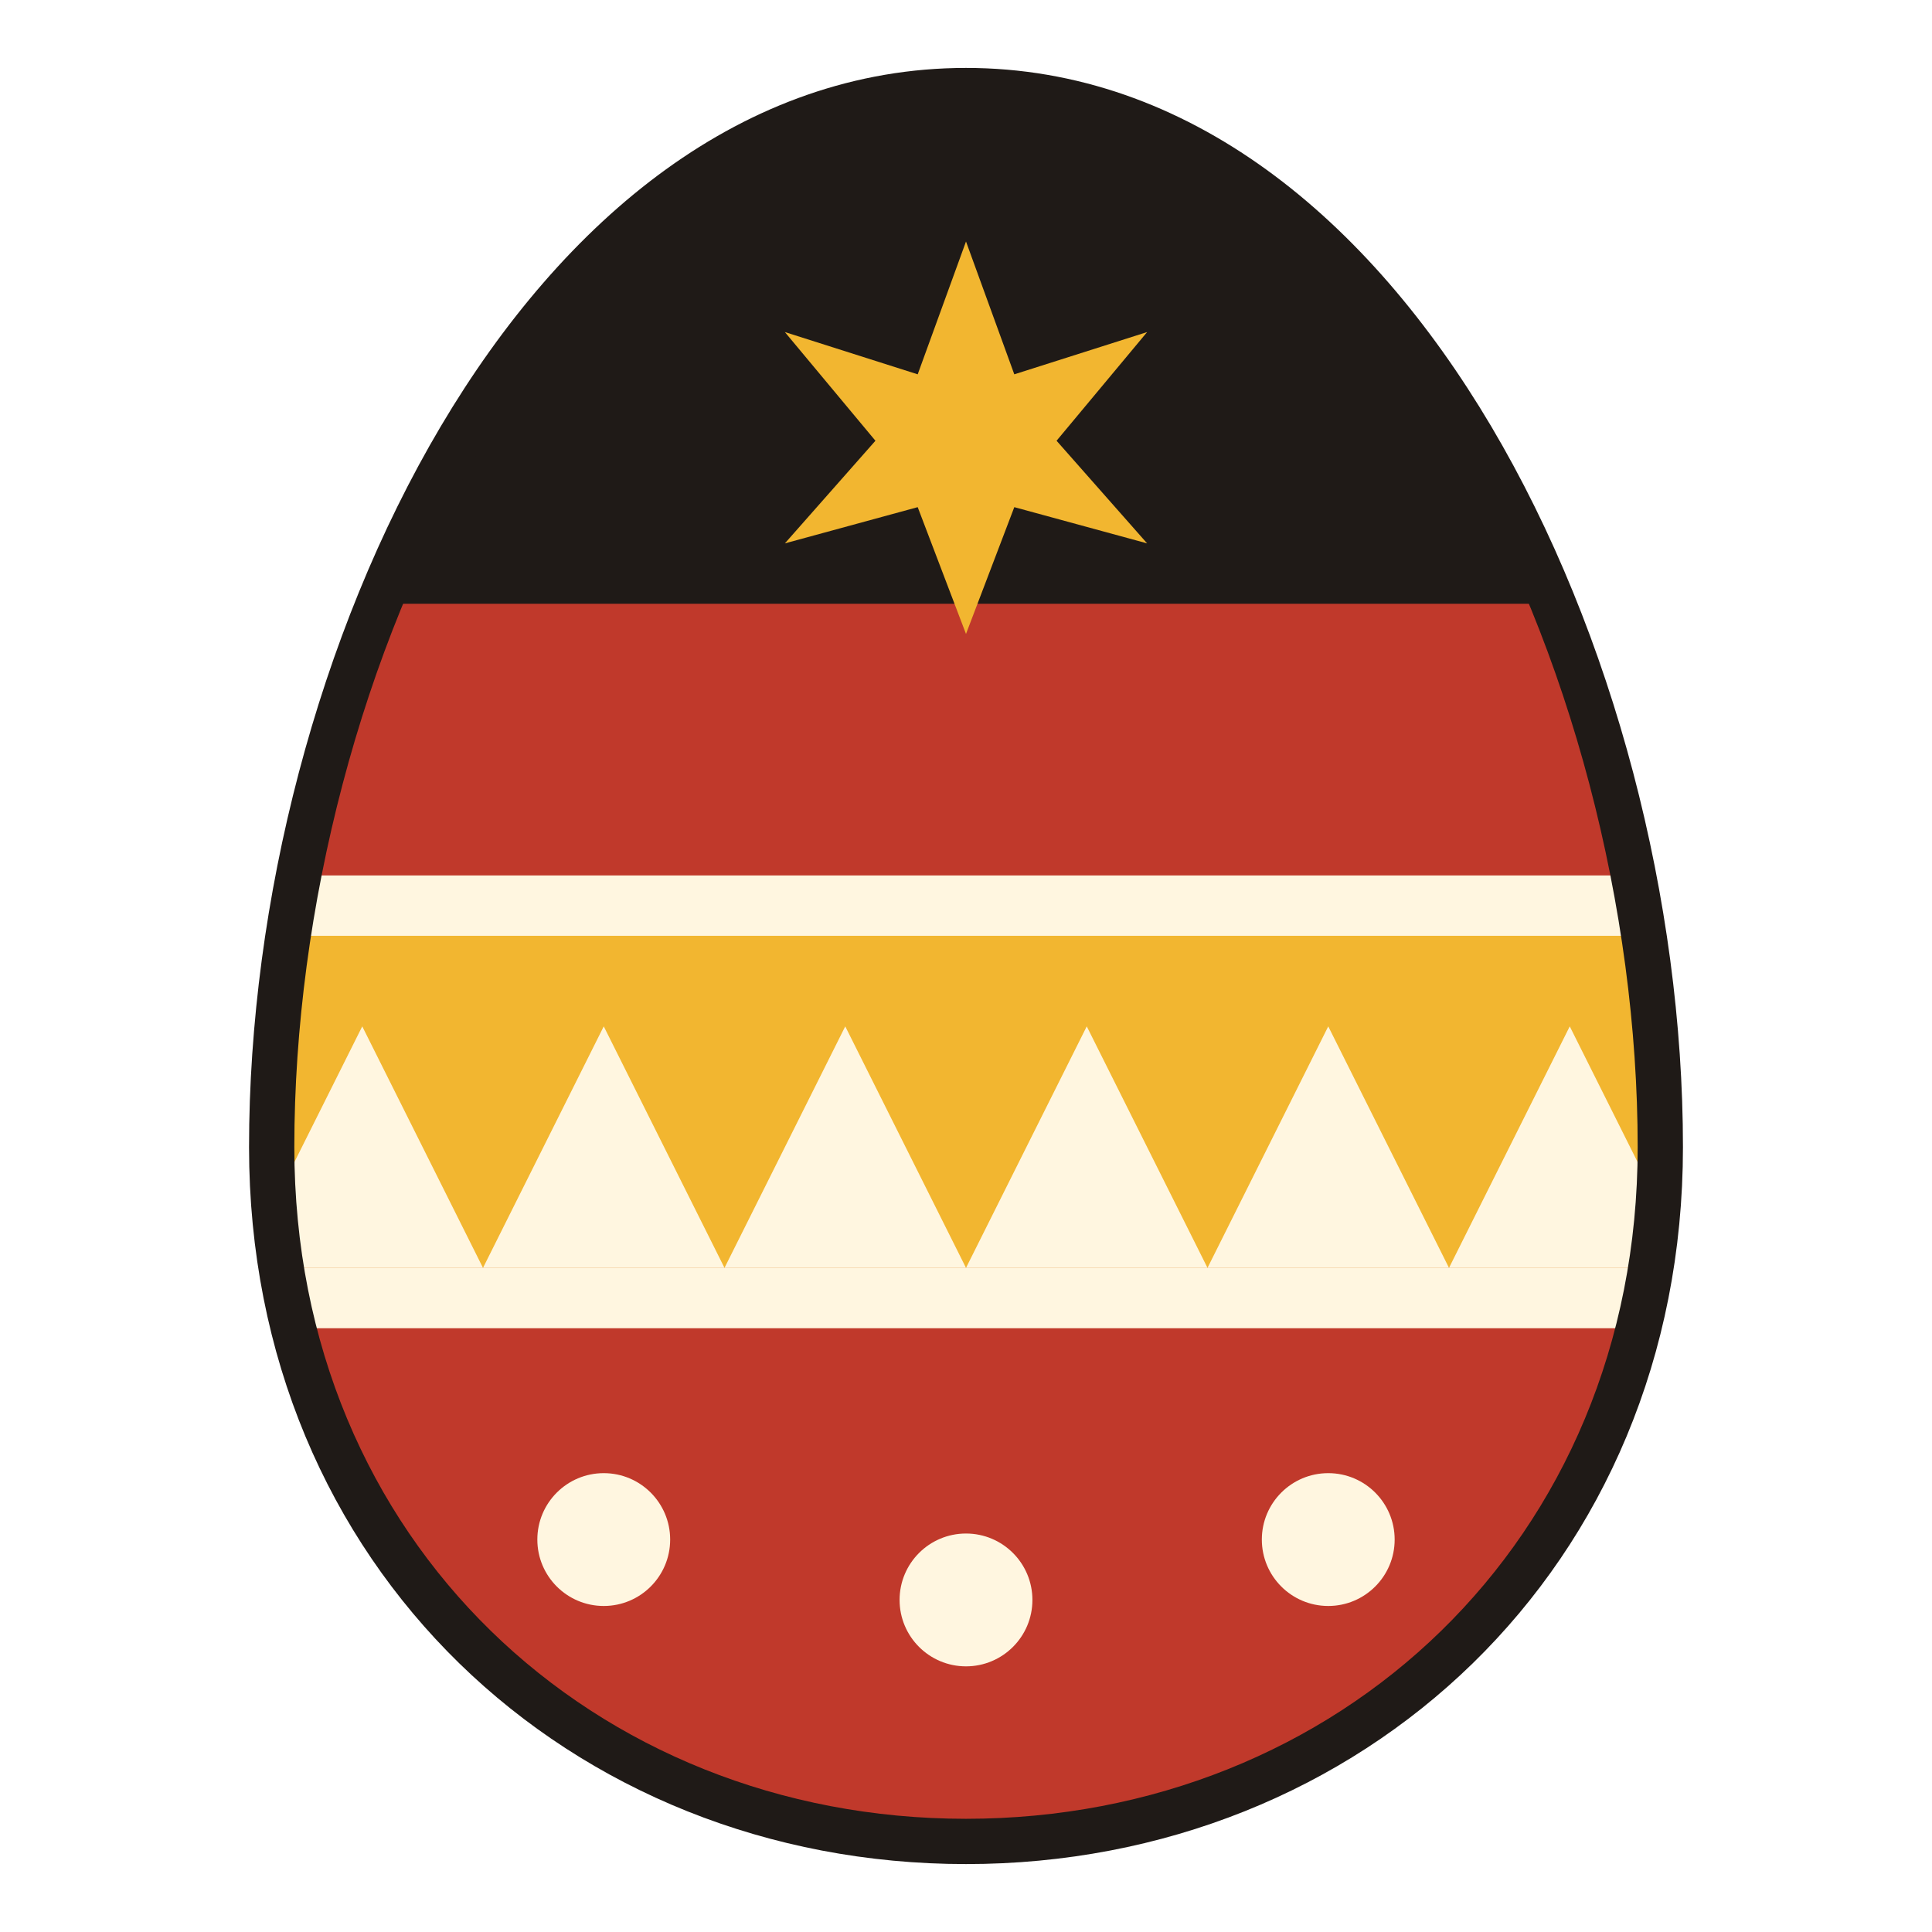
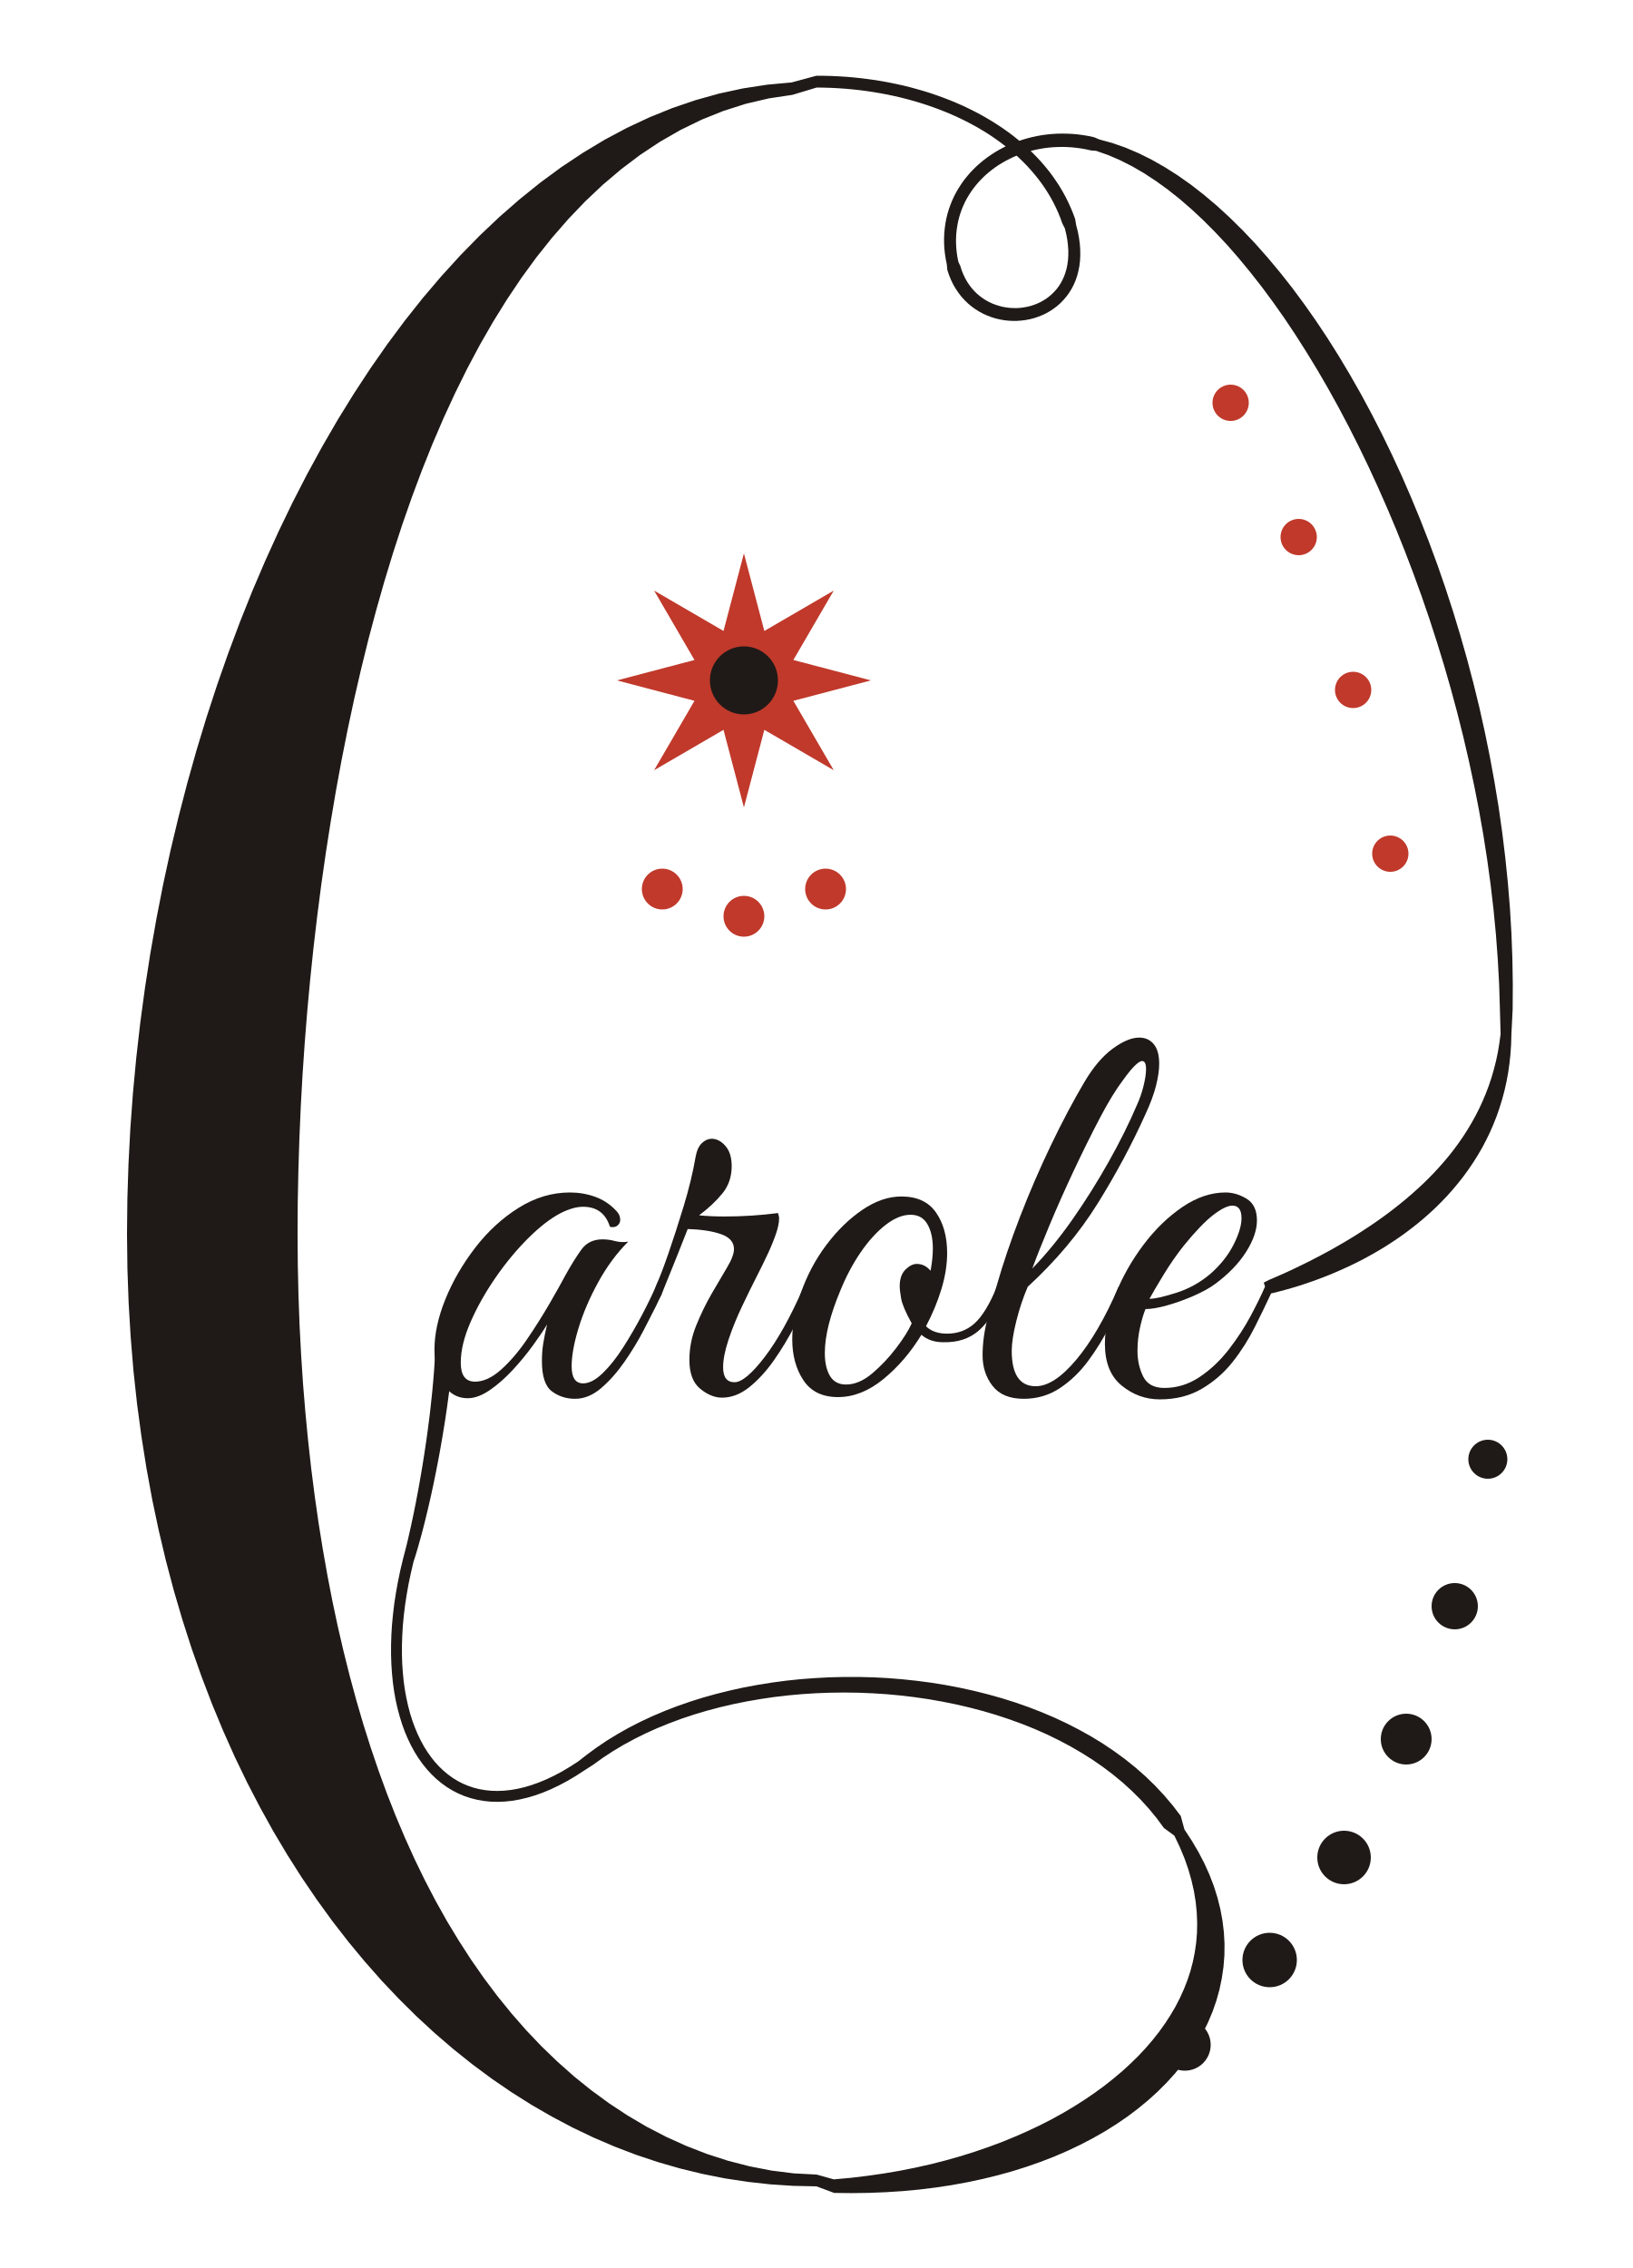
- <svg xmlns="http://www.w3.org/2000/svg" viewBox="0 0 64 64">
-   <defs>
-     <clipPath id="e">
-       <path d="M32 3C18 3 9 22 9 38c0 13.5 10.3 23 23 23s23-9.5 23-23C55 22 46 3 32 3z" />
-     </clipPath>
-   </defs>
-   <g clip-path="url(#e)">
-     <rect width="64" height="64" fill="#c0392b" />
-     <rect y="0" width="64" height="20" fill="#1f1a17" />
-     <rect y="30" width="64" height="12" fill="#f2b630" />
-     <path d="M0 42 L4 34 L8 42 L12 34 L16 42 L20 34 L24 42 L28 34 L32 42 L36 34 L40 42 L44 34 L48 42 L52 34 L56 42 L60 34 L64 42Z" fill="#fff6e0" />
-     <rect y="29" width="64" height="2" fill="#fff6e0" />
-     <rect y="42" width="64" height="2" fill="#fff6e0" />
-     <path d="M32 8l1.6 4.4L38 11l-3 3.6L38 18l-4.4-1.2L32 21l-1.6-4.2L26 18l3-3.4L26 11l4.4 1.4z" fill="#f2b630" />
-     <circle cx="20" cy="51" r="2.2" fill="#fff6e0" />
-     <circle cx="32" cy="53" r="2.2" fill="#fff6e0" />
-     <circle cx="44" cy="51" r="2.2" fill="#fff6e0" />
-   </g>
-   <path d="M32 3C18 3 9 22 9 38c0 13.5 10.3 23 23 23s23-9.5 23-23C55 22 46 3 32 3z" fill="none" stroke="#1f1a17" stroke-width="1.5" />
+ <svg xmlns="http://www.w3.org/2000/svg" viewBox="20 0 360 500">
+   <polygon points="184.0,122.0 188.5,139.1 203.8,130.2 194.9,145.5 212.0,150.0 194.9,154.5 203.8,169.8 188.5,160.9 184.0,178.0 179.5,160.9 164.2,169.8 173.1,154.5 156.0,150.0 173.1,145.5 164.2,130.2 179.5,139.1" fill="#c0392b" />
+   <circle cx="184" cy="150" r="7.5" fill="#1f1a17" />
+   <circle cx="166" cy="196" r="4.5" fill="#c0392b" />
+   <circle cx="184" cy="202" r="4.5" fill="#c0392b" />
+   <circle cx="202" cy="196" r="4.5" fill="#c0392b" />
+   <circle cx="281.2" cy="450.8" r="5.7" fill="#1f1a17" />
+   <circle cx="299.9" cy="432.1" r="6.0" fill="#1f1a17" />
+   <circle cx="316.3" cy="409.5" r="5.9" fill="#1f1a17" />
+   <circle cx="330.0" cy="383.4" r="5.6" fill="#1f1a17" />
+   <circle cx="340.7" cy="354.1" r="5.1" fill="#1f1a17" />
+   <circle cx="348.0" cy="321.7" r="4.3" fill="#1f1a17" />
+   <circle cx="326.5" cy="188.2" r="4" fill="#c0392b" />
+   <circle cx="318.3" cy="152.1" r="4" fill="#c0392b" />
+   <circle cx="306.3" cy="118.4" r="4" fill="#c0392b" />
+   <circle cx="291.3" cy="88.8" r="4" fill="#c0392b" />
+   <path d="M299.40 285.24 L300.68 285.05 L301.96 284.72 L303.28 284.37 L304.63 283.99 L306.00 283.58 L307.40 283.13 L308.81 282.65 L310.25 282.14 L311.71 281.59 L313.17 281.01 L314.65 280.39 L316.14 279.73 L317.64 279.04 L319.14 278.31 L320.64 277.54 L322.13 276.72 L323.63 275.87 L325.12 274.98 L326.59 274.04 L328.06 273.06 L329.51 272.04 L330.94 270.97 L332.36 269.86 L333.75 268.71 L335.11 267.51 L336.45 266.27 L337.75 264.98 L339.02 263.65 L340.25 262.27 L341.44 260.85 L342.59 259.39 L343.69 257.88 L344.75 256.32 L345.75 254.73 L346.71 253.09 L347.60 251.40 L348.44 249.68 L349.21 247.91 L349.93 246.10 L350.57 244.25 L351.15 242.37 L351.67 240.44 L352.11 238.47 L352.48 236.47 L352.77 234.43 L352.99 232.35 L353.13 230.23 L353.19 228.04 L353.47 222.49 L353.50 216.93 L353.41 211.36 L353.20 205.77 L352.87 200.18 L352.41 194.60 L351.84 189.02 L351.16 183.45 L350.37 177.90 L349.46 172.37 L348.45 166.87 L347.34 161.40 L346.13 155.97 L344.81 150.58 L343.40 145.24 L341.90 139.96 L340.31 134.73 L338.63 129.57 L336.87 124.48 L335.02 119.47 L333.09 114.53 L331.09 109.68 L329.02 104.92 L326.87 100.26 L324.66 95.70 L322.38 91.25 L320.04 86.90 L317.64 82.68 L315.19 78.57 L312.69 74.60 L310.13 70.75 L307.53 67.05 L304.89 63.48 L302.20 60.07 L299.48 56.81 L296.73 53.70 L293.94 50.76 L291.13 47.99 L288.30 45.39 L285.45 42.98 L282.58 40.74 L279.69 38.70 L276.80 36.86 L273.90 35.21 L271.00 33.77 L268.11 32.54 L265.22 31.53 L262.37 30.75 L261.22 30.26 L260.04 30.00 L258.86 29.80 L257.69 29.64 L256.52 29.53 L255.35 29.47 L254.20 29.45 L253.05 29.47 L251.91 29.54 L250.78 29.65 L249.67 29.80 L248.57 30.00 L247.49 30.23 L246.42 30.51 L245.37 30.82 L244.33 31.17 L243.32 31.56 L242.33 31.98 L241.36 32.44 L240.41 32.94 L239.49 33.47 L238.60 34.04 L237.73 34.64 L236.89 35.27 L236.08 35.94 L235.30 36.63 L234.56 37.36 L233.84 38.11 L233.17 38.90 L232.52 39.71 L231.92 40.56 L231.36 41.43 L230.83 42.32 L230.35 43.24 L229.91 44.19 L229.52 45.16 L229.17 46.15 L228.87 47.16 L228.62 48.20 L228.42 49.25 L228.27 50.33 L228.17 51.42 L228.12 52.53 L228.13 53.65 L228.19 54.79 L228.31 55.94 L228.49 57.11 L228.73 58.29 L228.84 59.51 L229.22 60.65 L229.66 61.72 L230.15 62.74 L230.71 63.69 L231.32 64.59 L231.97 65.43 L232.68 66.20 L233.42 66.92 L234.20 67.57 L235.02 68.16 L235.86 68.69 L236.73 69.16 L237.63 69.56 L238.54 69.91 L239.47 70.20 L240.41 70.42 L241.36 70.59 L242.31 70.70 L243.27 70.75 L244.22 70.74 L245.18 70.67 L246.12 70.55 L247.05 70.37 L247.97 70.13 L248.88 69.83 L249.76 69.48 L250.62 69.07 L251.45 68.60 L252.25 68.07 L253.02 67.49 L253.75 66.85 L254.43 66.15 L255.07 65.40 L255.66 64.60 L256.20 63.74 L256.68 62.83 L257.10 61.86 L257.45 60.85 L257.73 59.78 L257.95 58.67 L258.09 57.52 L258.15 56.32 L258.14 55.07 L258.05 53.78 L257.87 52.45 L257.61 51.07 L257.25 49.65 L257.02 48.28 L256.55 47.00 L256.03 45.76 L255.47 44.53 L254.87 43.33 L254.22 42.15 L253.53 41.00 L252.79 39.87 L252.02 38.76 L251.20 37.68 L250.35 36.63 L249.46 35.60 L248.53 34.60 L247.57 33.62 L246.57 32.66 L245.54 31.74 L244.47 30.84 L243.38 29.96 L242.25 29.11 L241.09 28.29 L239.90 27.50 L238.69 26.73 L237.44 25.99 L236.17 25.27 L234.88 24.59 L233.56 23.93 L232.22 23.29 L230.85 22.69 L229.46 22.11 L228.05 21.57 L226.62 21.05 L225.17 20.55 L223.70 20.09 L222.21 19.66 L220.71 19.25 L219.19 18.87 L217.65 18.53 L216.10 18.21 L214.54 17.92 L212.97 17.66 L211.38 17.44 L209.78 17.24 L208.17 17.07 L206.55 16.93 L204.92 16.83 L203.29 16.75 L201.65 16.71 L199.97 16.70 L194.53 18.17 L189.13 18.67 L183.79 19.49 L178.52 20.63 L173.33 22.08 L168.20 23.83 L163.16 25.87 L158.19 28.20 L153.29 30.81 L148.49 33.70 L143.76 36.84 L139.12 40.25 L134.58 43.91 L130.12 47.80 L125.75 51.94 L121.48 56.30 L117.31 60.88 L113.23 65.67 L109.26 70.67 L105.39 75.87 L101.63 81.26 L97.98 86.83 L94.43 92.58 L91.00 98.50 L87.68 104.58 L84.48 110.81 L81.40 117.19 L78.44 123.71 L75.60 130.36 L72.89 137.14 L70.31 144.03 L67.85 151.04 L65.53 158.14 L63.34 165.34 L61.29 172.63 L59.38 180.00 L57.60 187.44 L55.97 194.95 L54.49 202.51 L53.15 210.13 L51.96 217.79 L50.92 225.48 L50.04 233.21 L49.31 240.95 L48.74 248.71 L48.33 256.48 L48.08 264.24 L48.00 272.00 L48.09 279.70 L48.36 287.30 L48.81 294.79 L49.42 302.18 L50.21 309.46 L51.17 316.62 L52.29 323.68 L53.56 330.61 L55.00 337.43 L56.59 344.12 L58.33 350.69 L60.22 357.12 L62.25 363.43 L64.43 369.61 L66.74 375.65 L69.19 381.56 L71.76 387.32 L74.47 392.94 L77.31 398.41 L80.26 403.74 L83.34 408.91 L86.53 413.93 L89.84 418.79 L93.25 423.50 L96.77 428.04 L100.40 432.42 L104.12 436.64 L107.95 440.68 L111.86 444.55 L115.87 448.25 L119.97 451.77 L124.15 455.11 L128.41 458.27 L132.75 461.24 L137.17 464.03 L141.66 466.62 L146.21 469.03 L150.84 471.24 L155.52 473.25 L160.27 475.06 L165.07 476.66 L169.93 478.06 L174.83 479.25 L179.78 480.24 L184.78 481.00 L189.82 481.56 L194.89 481.89 L200.00 482.00 L203.89 483.45 L207.73 483.49 L211.53 483.44 L215.27 483.29 L218.97 483.05 L222.61 482.71 L226.19 482.27 L229.71 481.74 L233.17 481.11 L236.56 480.39 L239.88 479.58 L243.14 478.68 L246.31 477.68 L249.40 476.60 L252.42 475.43 L255.34 474.17 L258.18 472.82 L260.92 471.39 L263.57 469.88 L266.12 468.28 L268.56 466.61 L270.89 464.85 L273.11 463.02 L275.21 461.12 L277.19 459.14 L279.05 457.09 L280.77 454.98 L282.36 452.80 L283.81 450.56 L285.12 448.27 L286.28 445.93 L287.29 443.54 L288.14 441.11 L288.83 438.64 L289.35 436.14 L289.72 433.62 L289.92 431.09 L289.95 428.54 L289.81 425.98 L289.50 423.43 L289.03 420.88 L288.39 418.33 L287.59 415.79 L286.62 413.27 L285.49 410.76 L284.19 408.27 L282.73 405.79 L281.11 403.32 L280.30 400.35 L278.53 398.03 L276.64 395.80 L274.64 393.66 L272.54 391.62 L270.33 389.68 L268.03 387.83 L265.64 386.08 L263.16 384.41 L260.60 382.84 L257.96 381.37 L255.26 379.98 L252.49 378.68 L249.65 377.47 L246.76 376.35 L243.82 375.32 L240.83 374.38 L237.79 373.53 L234.72 372.76 L231.61 372.08 L228.47 371.48 L225.31 370.97 L222.13 370.55 L218.93 370.21 L215.72 369.95 L212.50 369.78 L209.28 369.70 L206.06 369.70 L202.85 369.78 L199.65 369.95 L196.46 370.19 L193.30 370.52 L190.16 370.94 L187.05 371.44 L183.98 372.01 L180.94 372.68 L177.95 373.42 L175.00 374.24 L172.11 375.15 L169.27 376.14 L166.50 377.21 L163.79 378.36 L161.16 379.59 L158.60 380.90 L156.12 382.30 L153.72 383.77 L151.42 385.33 L149.24 386.94 L147.47 388.32 L145.67 389.48 L143.91 390.53 L142.18 391.45 L140.48 392.26 L138.82 392.95 L137.20 393.53 L135.62 394.00 L134.07 394.36 L132.57 394.62 L131.10 394.77 L129.68 394.83 L128.30 394.79 L126.96 394.65 L125.67 394.43 L124.41 394.11 L123.20 393.70 L122.03 393.21 L120.90 392.63 L119.82 391.96 L118.78 391.21 L117.78 390.38 L116.82 389.46 L115.91 388.47 L115.05 387.39 L114.23 386.24 L113.46 385.01 L112.75 383.70 L112.08 382.32 L111.47 380.86 L110.91 379.34 L110.41 377.74 L109.97 376.08 L109.59 374.35 L109.26 372.55 L109.00 370.70 L108.81 368.78 L108.67 366.81 L108.61 364.78 L108.61 362.70 L108.68 360.56 L108.81 358.37 L109.02 356.13 L109.30 353.85 L109.66 351.52 L110.08 349.15 L110.59 346.74 L111.16 344.29 L111.36 343.70 L111.57 343.04 L111.78 342.35 L111.99 341.63 L112.21 340.89 L112.42 340.13 L112.64 339.35 L112.86 338.55 L113.08 337.73 L113.30 336.88 L113.52 336.02 L113.74 335.14 L113.96 334.24 L114.18 333.33 L114.40 332.40 L114.62 331.45 L114.84 330.49 L115.06 329.52 L115.27 328.53 L115.49 327.53 L115.70 326.51 L115.91 325.49 L116.12 324.45 L116.32 323.41 L116.53 322.35 L116.73 321.29 L116.93 320.22 L117.12 319.14 L117.31 318.05 L117.50 316.96 L117.68 315.87 L117.86 314.77 L118.04 313.66 L118.21 312.56 L118.37 311.45 L118.54 310.34 L118.69 309.22 L118.84 308.11 L118.99 307.00 L119.12 305.89 L119.26 304.78 L119.38 303.67 L119.50 302.57 L119.62 301.47 L119.72 300.37 L119.82 299.28 L119.91 298.20 L120.00 297.12 L116.00 296.88 L115.95 297.94 L115.90 299.00 L115.83 300.07 L115.76 301.14 L115.69 302.22 L115.60 303.31 L115.51 304.40 L115.41 305.49 L115.31 306.59 L115.20 307.68 L115.08 308.78 L114.96 309.88 L114.84 310.98 L114.71 312.08 L114.57 313.18 L114.43 314.27 L114.29 315.36 L114.14 316.45 L113.99 317.53 L113.83 318.60 L113.67 319.67 L113.51 320.74 L113.34 321.79 L113.18 322.84 L113.00 323.88 L112.83 324.91 L112.65 325.93 L112.48 326.94 L112.30 327.93 L112.12 328.92 L111.93 329.89 L111.75 330.84 L111.57 331.79 L111.38 332.71 L111.20 333.62 L111.01 334.52 L110.82 335.39 L110.64 336.25 L110.45 337.09 L110.27 337.91 L110.09 338.70 L109.91 339.48 L109.73 340.24 L109.55 340.97 L109.37 341.68 L109.19 342.36 L109.02 343.02 L108.84 343.71 L108.24 346.22 L107.73 348.70 L107.29 351.13 L106.92 353.53 L106.64 355.88 L106.42 358.18 L106.28 360.44 L106.21 362.66 L106.21 364.82 L106.28 366.93 L106.42 368.99 L106.62 370.99 L106.89 372.93 L107.23 374.82 L107.64 376.64 L108.11 378.41 L108.64 380.11 L109.23 381.74 L109.89 383.30 L110.61 384.80 L111.39 386.22 L112.23 387.57 L113.13 388.84 L114.09 390.03 L115.11 391.14 L116.18 392.17 L117.31 393.11 L118.49 393.96 L119.73 394.72 L121.01 395.38 L122.35 395.95 L123.74 396.41 L125.16 396.77 L126.63 397.03 L128.15 397.19 L129.69 397.23 L131.28 397.17 L132.90 397.00 L134.55 396.71 L136.23 396.32 L137.95 395.81 L139.69 395.19 L141.46 394.45 L143.26 393.59 L145.09 392.62 L146.94 391.52 L148.81 390.31 L150.76 389.06 L152.93 387.50 L155.16 386.04 L157.48 384.66 L159.89 383.35 L162.37 382.12 L164.93 380.97 L167.57 379.90 L170.26 378.90 L173.02 377.98 L175.84 377.14 L178.71 376.38 L181.62 375.70 L184.58 375.10 L187.58 374.58 L190.61 374.13 L193.66 373.77 L196.74 373.49 L199.84 373.29 L202.96 373.17 L206.08 373.13 L209.21 373.17 L212.34 373.30 L215.46 373.50 L218.57 373.79 L221.67 374.16 L224.75 374.61 L227.81 375.15 L230.83 375.76 L233.82 376.46 L236.78 377.24 L239.69 378.10 L242.55 379.05 L245.36 380.07 L248.12 381.18 L250.81 382.37 L253.43 383.65 L255.98 385.00 L258.46 386.44 L260.85 387.95 L263.16 389.55 L265.38 391.23 L267.51 392.99 L269.53 394.83 L271.46 396.75 L273.28 398.75 L274.99 400.83 L276.58 402.99 L278.89 404.68 L280.09 407.20 L281.13 409.70 L281.99 412.17 L282.68 414.60 L283.22 416.99 L283.60 419.34 L283.83 421.65 L283.92 423.91 L283.88 426.12 L283.70 428.29 L283.39 430.42 L282.97 432.50 L282.43 434.55 L281.77 436.55 L281.00 438.52 L280.12 440.46 L279.14 442.37 L278.04 444.24 L276.84 446.09 L275.54 447.91 L274.13 449.70 L272.62 451.46 L271.01 453.19 L269.29 454.88 L267.47 456.55 L265.54 458.18 L263.52 459.78 L261.39 461.34 L259.17 462.86 L256.85 464.34 L254.43 465.78 L251.92 467.17 L249.31 468.51 L246.60 469.79 L243.81 471.02 L240.93 472.20 L237.96 473.31 L234.90 474.36 L231.76 475.35 L228.53 476.26 L225.22 477.11 L221.84 477.87 L218.38 478.56 L214.84 479.16 L211.23 479.68 L207.56 480.12 L203.81 480.46 L200.02 479.40 L195.01 479.14 L190.08 478.52 L185.23 477.58 L180.47 476.35 L175.80 474.84 L171.25 473.07 L166.81 471.06 L162.50 468.82 L158.31 466.35 L154.26 463.68 L150.34 460.81 L146.55 457.76 L142.91 454.53 L139.39 451.14 L136.02 447.60 L132.78 443.90 L129.67 440.07 L126.69 436.10 L123.84 432.01 L121.12 427.80 L118.51 423.48 L116.03 419.05 L113.66 414.51 L111.41 409.88 L109.27 405.15 L107.23 400.32 L105.30 395.41 L103.47 390.40 L101.74 385.31 L100.10 380.13 L98.56 374.87 L97.11 369.52 L95.75 364.09 L94.47 358.58 L93.28 352.98 L92.18 347.30 L91.16 341.53 L90.22 335.67 L89.37 329.73 L88.60 323.69 L87.92 317.57 L87.32 311.35 L86.80 305.04 L86.38 298.64 L86.04 292.13 L85.80 285.52 L85.65 278.82 L85.60 271.98 L85.64 265.04 L85.78 258.06 L86.00 251.06 L86.30 244.05 L86.69 237.03 L87.17 230.00 L87.73 222.98 L88.38 215.96 L89.11 208.95 L89.93 201.97 L90.83 195.01 L91.82 188.08 L92.90 181.18 L94.06 174.33 L95.31 167.53 L96.65 160.79 L98.08 154.11 L99.61 147.49 L101.22 140.95 L102.94 134.50 L104.75 128.13 L106.66 121.86 L108.67 115.69 L110.79 109.63 L113.01 103.69 L115.34 97.87 L117.78 92.19 L120.34 86.64 L123.01 81.24 L125.80 76.00 L128.72 70.92 L131.77 66.01 L134.94 61.28 L138.25 56.74 L141.70 52.41 L145.30 48.28 L149.03 44.38 L152.92 40.71 L156.96 37.29 L161.15 34.13 L165.50 31.25 L170.01 28.66 L174.66 26.39 L179.47 24.46 L184.42 22.88 L189.50 21.69 L194.70 20.91 L200.03 19.30 L201.60 19.32 L203.19 19.37 L204.77 19.45 L206.35 19.56 L207.91 19.70 L209.47 19.87 L211.02 20.07 L212.55 20.30 L214.08 20.56 L215.59 20.84 L217.08 21.16 L218.56 21.50 L220.02 21.87 L221.47 22.27 L222.90 22.70 L224.31 23.15 L225.70 23.63 L227.07 24.14 L228.42 24.67 L229.75 25.23 L231.06 25.82 L232.34 26.43 L233.59 27.06 L234.83 27.73 L236.03 28.41 L237.21 29.12 L238.36 29.86 L239.47 30.62 L240.56 31.40 L241.62 32.21 L242.65 33.04 L243.65 33.89 L244.61 34.77 L245.54 35.67 L246.43 36.58 L247.29 37.53 L248.11 38.49 L248.90 39.47 L249.65 40.48 L250.36 41.50 L251.03 42.55 L251.66 43.61 L252.25 44.70 L252.80 45.81 L253.30 46.93 L253.77 48.08 L254.19 49.25 L254.75 50.35 L255.06 51.63 L255.29 52.86 L255.43 54.04 L255.51 55.17 L255.51 56.25 L255.45 57.28 L255.32 58.25 L255.14 59.18 L254.89 60.05 L254.60 60.88 L254.25 61.66 L253.86 62.39 L253.43 63.07 L252.95 63.71 L252.43 64.30 L251.88 64.85 L251.29 65.36 L250.68 65.82 L250.03 66.23 L249.35 66.61 L248.66 66.93 L247.94 67.21 L247.20 67.45 L246.45 67.63 L245.68 67.77 L244.91 67.87 L244.13 67.92 L243.34 67.91 L242.56 67.87 L241.78 67.77 L241.00 67.63 L240.24 67.43 L239.48 67.19 L238.75 66.91 L238.03 66.57 L237.33 66.19 L236.65 65.75 L236.00 65.27 L235.38 64.75 L234.79 64.17 L234.23 63.54 L233.71 62.86 L233.22 62.13 L232.78 61.35 L232.38 60.52 L232.02 59.63 L231.72 58.68 L231.27 57.71 L231.06 56.66 L230.91 55.61 L230.81 54.59 L230.76 53.57 L230.76 52.58 L230.81 51.60 L230.91 50.64 L231.05 49.70 L231.23 48.78 L231.46 47.87 L231.73 46.99 L232.04 46.12 L232.39 45.28 L232.78 44.45 L233.21 43.65 L233.68 42.87 L234.18 42.11 L234.72 41.37 L235.29 40.66 L235.89 39.97 L236.53 39.31 L237.19 38.67 L237.89 38.06 L238.61 37.48 L239.36 36.92 L240.14 36.39 L240.94 35.90 L241.77 35.43 L242.62 34.99 L243.49 34.58 L244.38 34.21 L245.30 33.87 L246.23 33.56 L247.17 33.29 L248.14 33.05 L249.12 32.85 L250.11 32.68 L251.11 32.55 L252.13 32.46 L253.16 32.41 L254.19 32.39 L255.23 32.42 L256.28 32.48 L257.34 32.59 L258.40 32.74 L259.46 32.93 L260.53 33.17 L261.63 33.25 L264.29 34.18 L266.93 35.32 L269.56 36.65 L272.20 38.18 L274.84 39.91 L277.47 41.81 L280.10 43.90 L282.72 46.17 L285.33 48.61 L287.93 51.22 L290.52 53.99 L293.08 56.92 L295.63 60.01 L298.16 63.24 L300.66 66.62 L303.14 70.14 L305.58 73.79 L307.99 77.58 L310.37 81.48 L312.71 85.51 L315.01 89.66 L317.26 93.91 L319.47 98.28 L321.63 102.74 L323.73 107.30 L325.78 111.95 L327.78 116.69 L329.71 121.51 L331.58 126.41 L333.38 131.38 L335.11 136.42 L336.76 141.52 L338.35 146.69 L339.85 151.90 L341.27 157.17 L342.60 162.48 L343.84 167.83 L344.99 173.21 L346.05 178.63 L347.01 184.07 L347.86 189.53 L348.61 195.01 L349.25 200.50 L349.78 206.00 L350.19 211.50 L350.49 217.00 L350.66 222.49 L350.81 227.96 L350.54 229.98 L350.21 231.97 L349.80 233.91 L349.32 235.79 L348.79 237.62 L348.19 239.40 L347.53 241.14 L346.82 242.82 L346.06 244.46 L345.25 246.05 L344.39 247.59 L343.49 249.10 L342.55 250.56 L341.57 251.98 L340.55 253.37 L339.49 254.72 L338.40 256.03 L337.28 257.30 L336.13 258.55 L334.95 259.76 L333.75 260.94 L332.52 262.08 L331.27 263.20 L330.00 264.29 L328.71 265.35 L327.41 266.38 L326.09 267.39 L324.76 268.37 L323.42 269.32 L322.07 270.24 L320.71 271.14 L319.35 272.02 L317.98 272.87 L316.62 273.69 L315.25 274.49 L313.89 275.27 L312.53 276.02 L311.18 276.74 L309.84 277.44 L308.52 278.12 L307.20 278.77 L305.90 279.40 L304.63 280.01 L303.37 280.59 L302.13 281.14 L300.92 281.67 L299.73 282.18 L298.60 282.76Z" fill="#1f1a17" />
+   <path d="M276 -3Q253 -3 235.5 10.0Q218 23 218 63Q218 80 220.5 95.0Q223 110 227 127Q218 112 202.0 90.0Q186 68 166.5 47.0Q147 26 126.5 12.0Q106 -2 88 -2Q62 -2 46.0 21.5Q30 45 30 83Q30 124 49.0 171.0Q68 218 101.0 261.0Q134 304 177.0 331.0Q220 358 267 358Q290 358 311.0 350.5Q332 343 348 326Q355 319 355 310Q355 304 350.0 300.0Q345 296 337 298Q326 333 290 333Q273 333 251 322Q224 308 193.5 277.5Q163 247 136.5 208.5Q110 170 93.0 131.0Q76 92 76 60Q76 27 101 27Q123 27 146.5 48.0Q170 69 191.5 100.5Q213 132 231.0 163.0Q249 194 259 213Q274 240 287.0 258.0Q300 276 324 276Q335 276 346.0 273.0Q357 270 369 272Q339 242 316.5 201.0Q294 160 282.0 120.5Q270 81 270 54Q270 24 290 24Q306 24 324.5 42.0Q343 60 360.5 87.5Q378 115 393.0 143.5Q408 172 417 193Q422 193 425.5 192.0Q429 191 429 184Q428 180 425.5 175.5Q423 171 418 160Q410 144 396.0 117.0Q382 90 363.0 62.5Q344 35 322.0 16.0Q300 -3 276 -3Z" transform="translate(112.00,308.00) scale(0.126,-0.126)" fill="#1f1a17" />
+   <path d="M60 196Q68 213 81.0 250.5Q94 288 108.0 334.0Q122 380 129 421Q132 437 140.0 444.5Q148 452 157 452Q170 452 181.0 439.5Q192 427 192 404Q192 376 175.5 356.0Q159 336 135 318Q145 317 156.0 316.5Q167 316 180 316Q227 316 273 322Q275 316 275 313Q275 300 267.5 280.0Q260 260 252 244Q248 235 236.0 211.5Q224 188 210.0 158.5Q196 129 186.5 100.5Q177 72 177 52Q177 26 197 26Q216 26 250.0 70.5Q284 115 318 193Q330 193 330 184Q319 157 302.5 125.0Q286 93 266.0 64.5Q246 36 223.0 17.5Q200 -1 175 -1Q156 -1 137.0 14.5Q118 30 118 65Q118 96 130.0 125.5Q142 155 157.0 181.0Q172 207 184.0 227.0Q196 247 196 259Q196 277 173.5 285.0Q151 293 115 294Q97 248 88.0 226.0Q79 204 71 184Q55 184 60 196Z" transform="translate(157.11,308.00) scale(0.126,-0.126)" fill="#1f1a17" />
+   <path d="M119 0Q78 0 58.5 29.5Q39 59 39 101Q39 140 54 182Q70 228 98.5 266.0Q127 304 161.5 327.5Q196 351 230 351Q271 351 290.5 323.0Q310 295 310 252Q310 222 300.0 189.0Q290 156 273 124Q286 111 310 111Q338 111 358.0 129.0Q378 147 397 193Q409 193 409 184Q390 138 365.5 116.5Q341 95 303 96Q280 96 265 109Q237 63 198.5 31.5Q160 0 119 0ZM133 22Q156 22 179.0 41.5Q202 61 221.0 86.0Q240 111 248 129Q232 158 229.5 172.5Q227 187 227 194Q227 213 237.0 223.0Q247 233 257 233Q271 233 281 221Q283 232 284.0 241.5Q285 251 285 260Q285 286 275.5 302.5Q266 319 246 319Q225 319 202.0 301.0Q179 283 158.5 253.0Q138 223 123 186Q110 155 103.0 127.5Q96 100 96 77Q96 52 105.0 37.0Q114 22 133 22Z" transform="translate(189.74,308.00) scale(0.126,-0.126)" fill="#1f1a17" />
+   <path d="M106 -3Q69 -3 51.5 19.5Q34 42 34 73Q34 105 43.0 139.0Q52 173 59 196Q75 252 99.5 315.5Q124 379 153.5 440.5Q183 502 212 551Q235 590 261.5 609.5Q288 629 308 629Q324 629 333.5 617.5Q343 606 343 583Q343 567 337.5 545.0Q332 523 319 495Q284 417 235.5 339.0Q187 261 113 193Q101 165 93.0 133.0Q85 101 85 81Q85 19 127 19Q159 19 198.0 65.5Q237 112 272 193Q276 193 280.0 191.5Q284 190 284 184Q273 157 256.5 124.5Q240 92 218.5 63.0Q197 34 169.0 15.5Q141 -3 106 -3ZM121 225Q157 262 191.0 310.5Q225 359 254.5 411.5Q284 464 304 511Q311 526 315.5 544.0Q320 562 320 574Q320 588 313 588Q309 588 301.0 580.5Q293 573 280 555Q261 530 238.5 487.0Q216 444 193.0 395.0Q170 346 151.0 300.5Q132 255 121 225Z" transform="translate(232.33,308.00) scale(0.126,-0.126)" fill="#1f1a17" />
+   <path d="M131 -4Q94 -4 64.5 20.0Q35 44 35 93Q35 134 53.5 180.0Q72 226 102.5 266.5Q133 307 170.5 332.5Q208 358 246 358Q265 358 283.0 347.0Q301 336 301 309Q301 284 282.0 254.0Q263 224 228 198Q213 187 190.0 177.0Q167 167 144.0 160.5Q121 154 106 154Q101 142 96.5 122.0Q92 102 92 81Q92 56 102.0 36.0Q112 16 139 16Q172 16 200.5 35.0Q229 54 251.5 83.0Q274 112 290.0 142.0Q306 172 315 193Q327 193 327 184Q314 156 297.5 123.0Q281 90 258.5 61.5Q236 33 204.5 14.5Q173 -4 131 -4ZM113 172Q127 172 160.0 182.5Q193 193 220 216Q246 239 260.0 266.5Q274 294 274 313Q274 335 258 335Q246 335 225.0 319.0Q204 303 173 265Q154 241 137.0 213.0Q120 185 113 172Z" transform="translate(259.17,308.00) scale(0.126,-0.126)" fill="#1f1a17" />
</svg>
